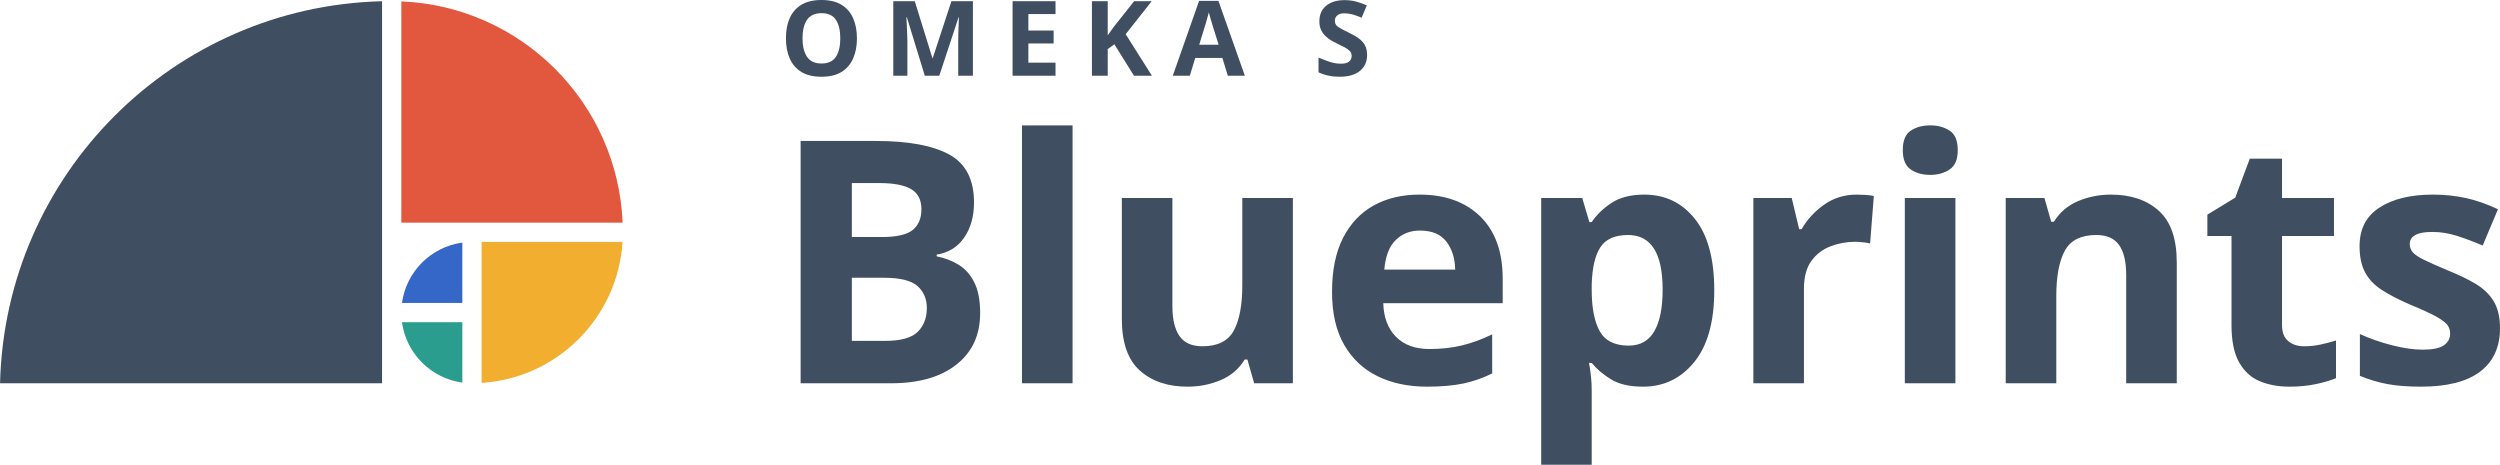
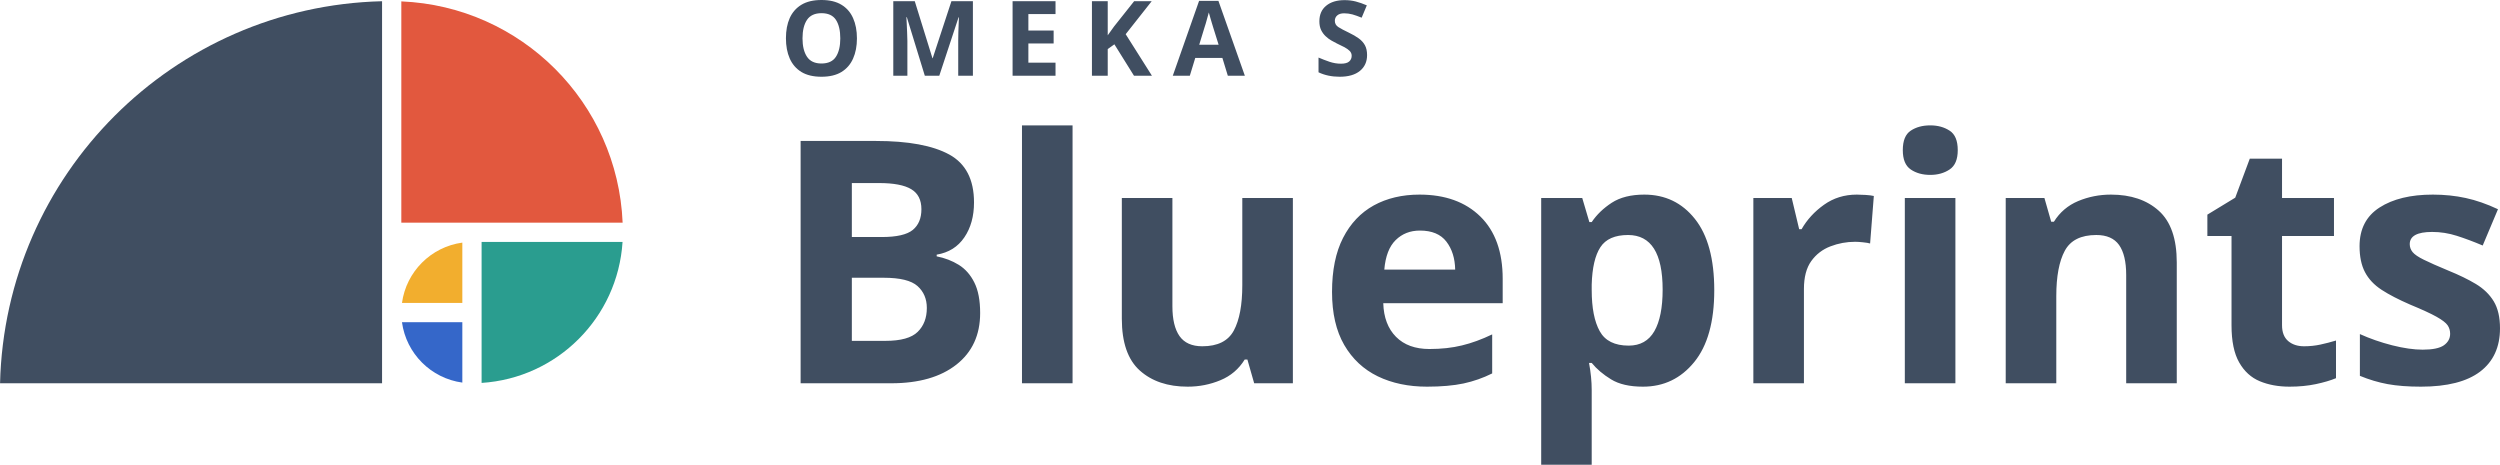
<svg xmlns="http://www.w3.org/2000/svg" width="383.08" height="71.21" viewBox="0 -0.18 383.08 71.21" role="img">
  <g transform="translate(-1.48 -1.48) scale(1.23)">
    <path d="M48.8 48.8L1.21 48.8A48.8 48.8 0 0 1 48.8 1.21Z" fill="#404E61" />
    <path d="M51.2 28.8L51.2 1.23A28.8 28.8 0 0 1 78.77 28.8Z" fill="#E2583E" />
-     <path d="M61.2 31.2L78.76 31.2A18.8 18.8 0 0 1 61.2 48.76Z" fill="#F2AE2E" />
-     <path d="M58.8 41.2L58.8 48.72A8.8 8.8 0 0 1 51.28 41.2Z" fill="#2A9D8F" />
-     <path d="M58.8 38.8L51.28 38.8A8.8 8.8 0 0 1 58.8 31.28Z" fill="#3567C9" />
+     <path d="M61.2 31.2L78.76 31.2A18.8 18.8 0 0 1 61.2 48.76Z" fill="#2A9D8F" />
+     <path d="M58.8 41.2L58.8 48.72A8.8 8.8 0 0 1 51.28 41.2Z" fill="#3567C9" />
+     <path d="M58.8 38.8L51.28 38.8A8.8 8.8 0 0 1 58.8 31.28Z" fill="#F2AE2E" />
  </g>
  <path fill="#404E61" d="M131.31 5.7Q131.31 7.47 130.72 8.79Q130.14 10.11 128.94 10.85Q127.74 11.58 125.87 11.58Q124.01 11.58 122.8 10.85Q121.6 10.11 121.01 8.78Q120.43 7.46 120.43 5.68Q120.43 3.9 121.01 2.59Q121.6 1.28 122.8 0.55Q124.01 -0.18 125.88 -0.18Q127.74 -0.18 128.94 0.55Q130.14 1.28 130.72 2.6Q131.31 3.92 131.31 5.7ZM122.97 5.7Q122.97 7.49 123.66 8.52Q124.35 9.55 125.87 9.55Q127.42 9.55 128.09 8.52Q128.76 7.49 128.76 5.7Q128.76 3.89 128.09 2.86Q127.42 1.84 125.88 1.84Q124.35 1.84 123.66 2.86Q122.97 3.89 122.97 5.7ZM141.71 11.42 138.96 2.46H138.89Q138.91 2.78 138.94 3.42Q138.97 4.06 139 4.79Q139.04 5.52 139.04 6.11V11.42H136.88V0H140.17L142.88 8.74H142.92L145.79 0H149.08V11.42H146.83V6.02Q146.83 5.47 146.85 4.77Q146.88 4.06 146.9 3.43Q146.92 2.8 146.94 2.48H146.88L143.93 11.42ZM161.74 11.42H155.16V0H161.74V1.98H157.58V4.5H161.45V6.48H157.58V9.42H161.74ZM176.51 11.42H173.76L170.76 6.61L169.74 7.34V11.42H167.32V0H169.74V5.23Q169.98 4.9 170.22 4.56Q170.46 4.22 170.7 3.89L173.79 0H176.48L172.49 5.06ZM188.14 11.42 187.31 8.7H183.15L182.32 11.42H179.71L183.74 -0.05H186.7L190.75 11.42ZM185.9 4.02Q185.82 3.74 185.69 3.33Q185.56 2.91 185.44 2.48Q185.31 2.05 185.23 1.73Q185.15 2.05 185.01 2.52Q184.88 2.99 184.76 3.42Q184.64 3.84 184.57 4.02L183.76 6.67H186.73ZM209.48 8.26Q209.48 9.78 208.39 10.68Q207.29 11.58 205.28 11.58Q203.47 11.58 202.04 10.9V8.64Q202.86 8.99 203.73 9.29Q204.6 9.58 205.47 9.58Q206.36 9.58 206.74 9.24Q207.12 8.9 207.12 8.37Q207.12 7.94 206.82 7.63Q206.52 7.33 206.03 7.06Q205.53 6.8 204.89 6.5Q204.49 6.3 204.03 6.04Q203.56 5.78 203.14 5.38Q202.72 4.99 202.44 4.43Q202.17 3.87 202.17 3.09Q202.17 1.55 203.21 0.7Q204.25 -0.16 206.04 -0.16Q206.94 -0.16 207.75 0.05Q208.56 0.26 209.44 0.64L208.65 2.53Q207.87 2.21 207.24 2.03Q206.62 1.86 205.96 1.86Q205.28 1.86 204.91 2.18Q204.54 2.5 204.54 3.01Q204.54 3.62 205.08 3.97Q205.63 4.32 206.7 4.83Q207.58 5.25 208.2 5.7Q208.81 6.14 209.15 6.75Q209.48 7.36 209.48 8.26ZM134.22 21.42Q141.66 21.42 145.46 23.5Q149.25 25.58 149.25 30.84Q149.25 34.01 147.77 36.19Q146.29 38.38 143.53 38.84V39.1Q145.4 39.47 146.91 40.4Q148.42 41.34 149.3 43.11Q150.19 44.88 150.19 47.79Q150.19 52.83 146.55 55.69Q142.91 58.55 136.56 58.55H122.68V21.42ZM135.11 36.14Q138.54 36.14 139.87 35.05Q141.19 33.96 141.19 31.88Q141.19 29.74 139.63 28.81Q138.07 27.87 134.69 27.87H130.53V36.14ZM130.53 42.38V52.05H135.68Q139.22 52.05 140.62 50.67Q142.02 49.3 142.02 47.01Q142.02 44.93 140.59 43.65Q139.16 42.38 135.42 42.38ZM164.35 58.55H156.6V19.03H164.35ZM198.11 30.16V58.55H192.18L191.14 54.91H190.73Q189.38 57.1 187.01 58.08Q184.64 59.07 181.99 59.07Q177.42 59.07 174.66 56.6Q171.9 54.13 171.9 48.67V30.16H179.65V46.75Q179.65 49.76 180.74 51.32Q181.84 52.88 184.23 52.88Q187.76 52.88 189.06 50.47Q190.36 48.05 190.36 43.52V30.16ZM217.52 29.64Q223.4 29.64 226.83 32.99Q230.26 36.35 230.26 42.54V46.28H211.96Q212.06 49.56 213.91 51.43Q215.76 53.3 219.03 53.3Q221.79 53.3 224.02 52.75Q226.26 52.21 228.65 51.06V57.04Q226.57 58.08 224.26 58.58Q221.94 59.07 218.67 59.07Q214.4 59.07 211.13 57.49Q207.85 55.9 205.98 52.68Q204.11 49.45 204.11 44.56Q204.11 39.57 205.8 36.27Q207.49 32.97 210.5 31.3Q213.52 29.64 217.52 29.64ZM217.58 35.15Q215.34 35.15 213.86 36.61Q212.38 38.06 212.12 41.13H222.98Q222.93 38.53 221.63 36.84Q220.33 35.15 217.58 35.15ZM251.96 29.64Q256.75 29.64 259.71 33.36Q262.68 37.08 262.68 44.3Q262.68 51.53 259.61 55.3Q256.54 59.07 251.76 59.07Q248.69 59.07 246.87 57.95Q245.05 56.84 243.9 55.43H243.49Q243.9 57.62 243.9 59.59V71.03H236.16V30.16H242.45L243.54 33.85H243.9Q245.05 32.14 246.97 30.89Q248.9 29.64 251.96 29.64ZM249.47 35.83Q246.45 35.83 245.23 37.7Q244.01 39.57 243.9 43.42V44.25Q243.9 48.36 245.13 50.57Q246.35 52.78 249.57 52.78Q252.22 52.78 253.5 50.57Q254.77 48.36 254.77 44.2Q254.77 35.83 249.47 35.83ZM284.53 29.64Q285.1 29.64 285.88 29.69Q286.66 29.74 287.13 29.85L286.56 37.13Q286.2 37.02 285.49 36.95Q284.79 36.87 284.27 36.87Q282.3 36.87 280.48 37.57Q278.66 38.27 277.54 39.83Q276.42 41.39 276.42 44.1V58.55H268.67V30.16H274.55L275.69 34.94H276.06Q277.3 32.76 279.49 31.2Q281.67 29.64 284.53 29.64ZM295.78 19.03Q297.5 19.03 298.74 19.84Q299.99 20.64 299.99 22.83Q299.99 24.96 298.74 25.79Q297.5 26.62 295.78 26.62Q294.01 26.62 292.79 25.79Q291.57 24.96 291.57 22.83Q291.57 20.64 292.79 19.84Q294.01 19.03 295.78 19.03ZM299.63 30.16V58.55H291.88V30.16ZM323.46 29.64Q328.04 29.64 330.79 32.11Q333.55 34.58 333.55 40.04V58.55H325.8V41.96Q325.8 38.9 324.71 37.36Q323.62 35.83 321.22 35.83Q317.69 35.83 316.39 38.25Q315.09 40.66 315.09 45.19V58.55H307.34V30.16H313.27L314.31 33.8H314.72Q316.08 31.62 318.44 30.63Q320.81 29.64 323.46 29.64ZM353.06 52.88Q354.36 52.88 355.56 52.62Q356.76 52.36 357.95 52V57.77Q356.7 58.29 354.86 58.68Q353.01 59.07 350.83 59.07Q348.28 59.07 346.28 58.24Q344.28 57.41 343.11 55.35Q341.94 53.3 341.94 49.66V35.98H338.24V32.71L342.51 30.11L344.74 24.13H349.68V30.16H357.64V35.98H349.68V49.66Q349.68 51.27 350.62 52.08Q351.56 52.88 353.06 52.88ZM383.08 50.13Q383.08 54.44 380.04 56.76Q377 59.07 370.97 59.07Q368 59.07 365.87 58.68Q363.74 58.29 361.61 57.41V51.01Q363.9 52.05 366.55 52.73Q369.2 53.4 371.23 53.4Q373.52 53.4 374.48 52.73Q375.44 52.05 375.44 50.96Q375.44 50.23 375.05 49.66Q374.66 49.09 373.36 48.36Q372.06 47.63 369.3 46.49Q366.65 45.34 364.94 44.23Q363.22 43.11 362.39 41.52Q361.56 39.94 361.56 37.54Q361.56 33.59 364.62 31.62Q367.69 29.64 372.79 29.64Q375.44 29.64 377.83 30.16Q380.22 30.68 382.77 31.88L380.43 37.44Q378.35 36.56 376.48 35.96Q374.61 35.36 372.68 35.36Q369.25 35.36 369.25 37.23Q369.25 37.91 369.69 38.45Q370.14 39 371.41 39.62Q372.68 40.25 375.18 41.29Q377.62 42.28 379.39 43.34Q381.16 44.41 382.12 45.99Q383.08 47.58 383.08 50.13Z" />
</svg>
